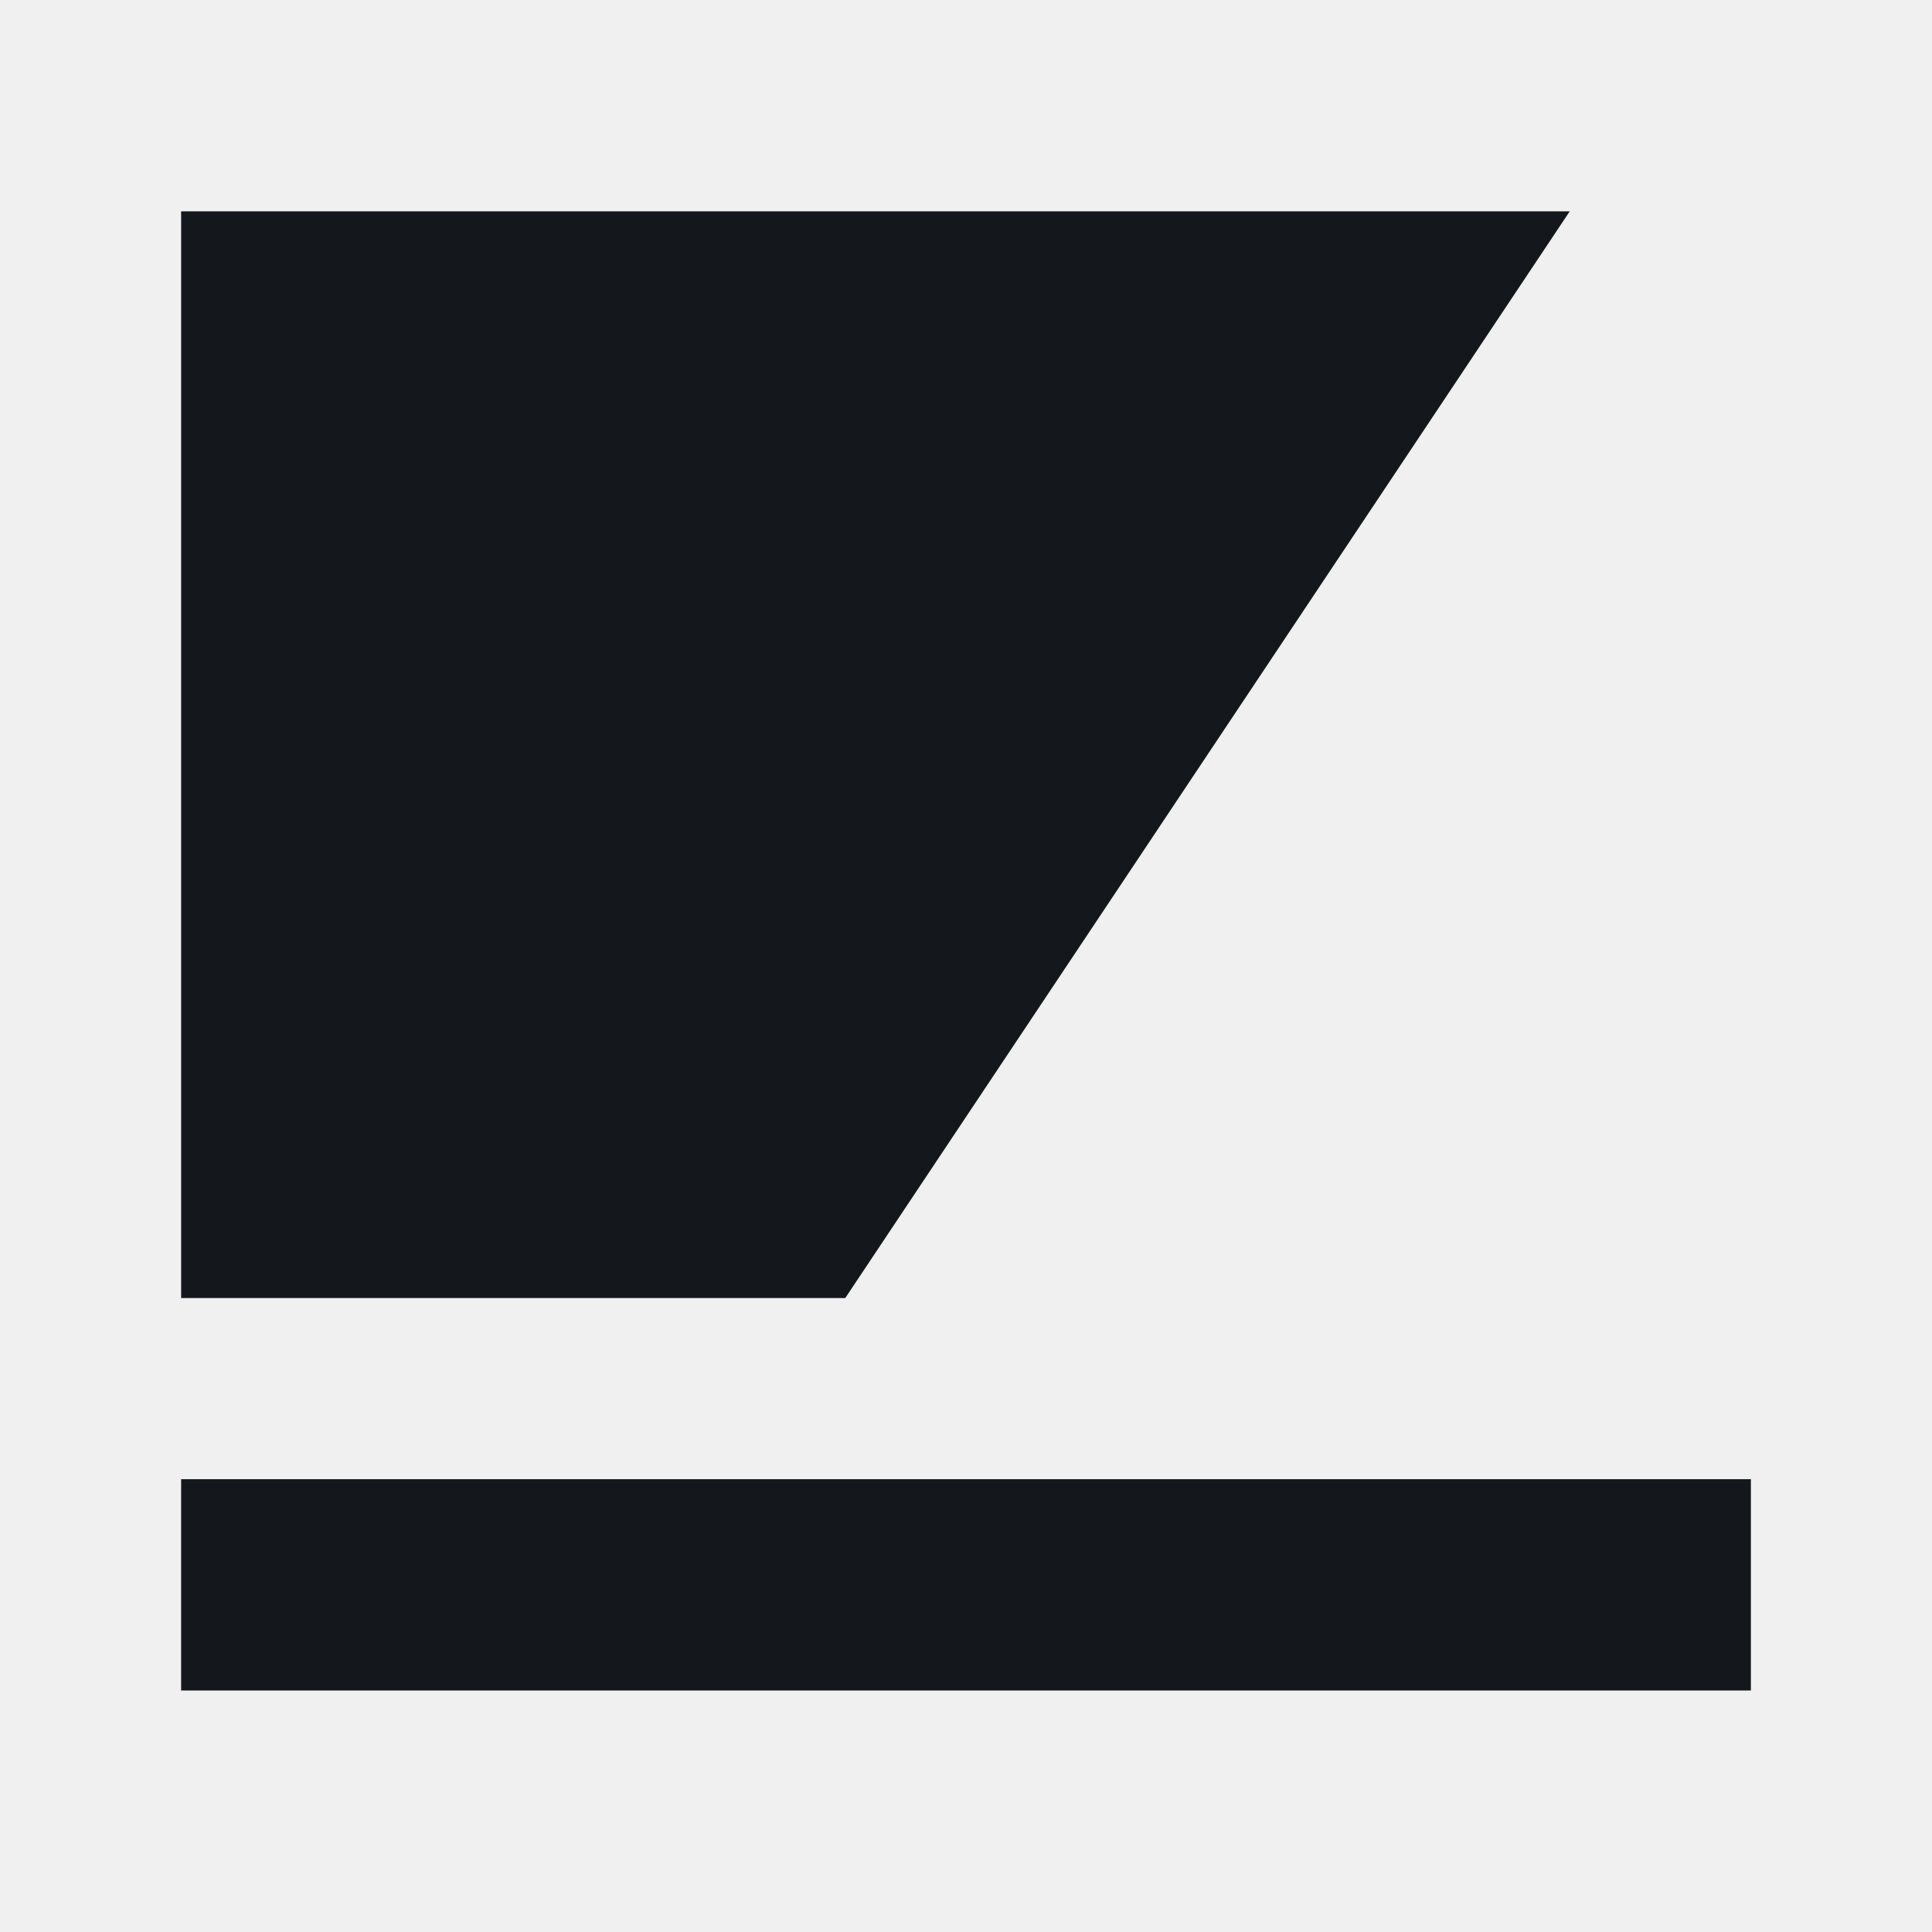
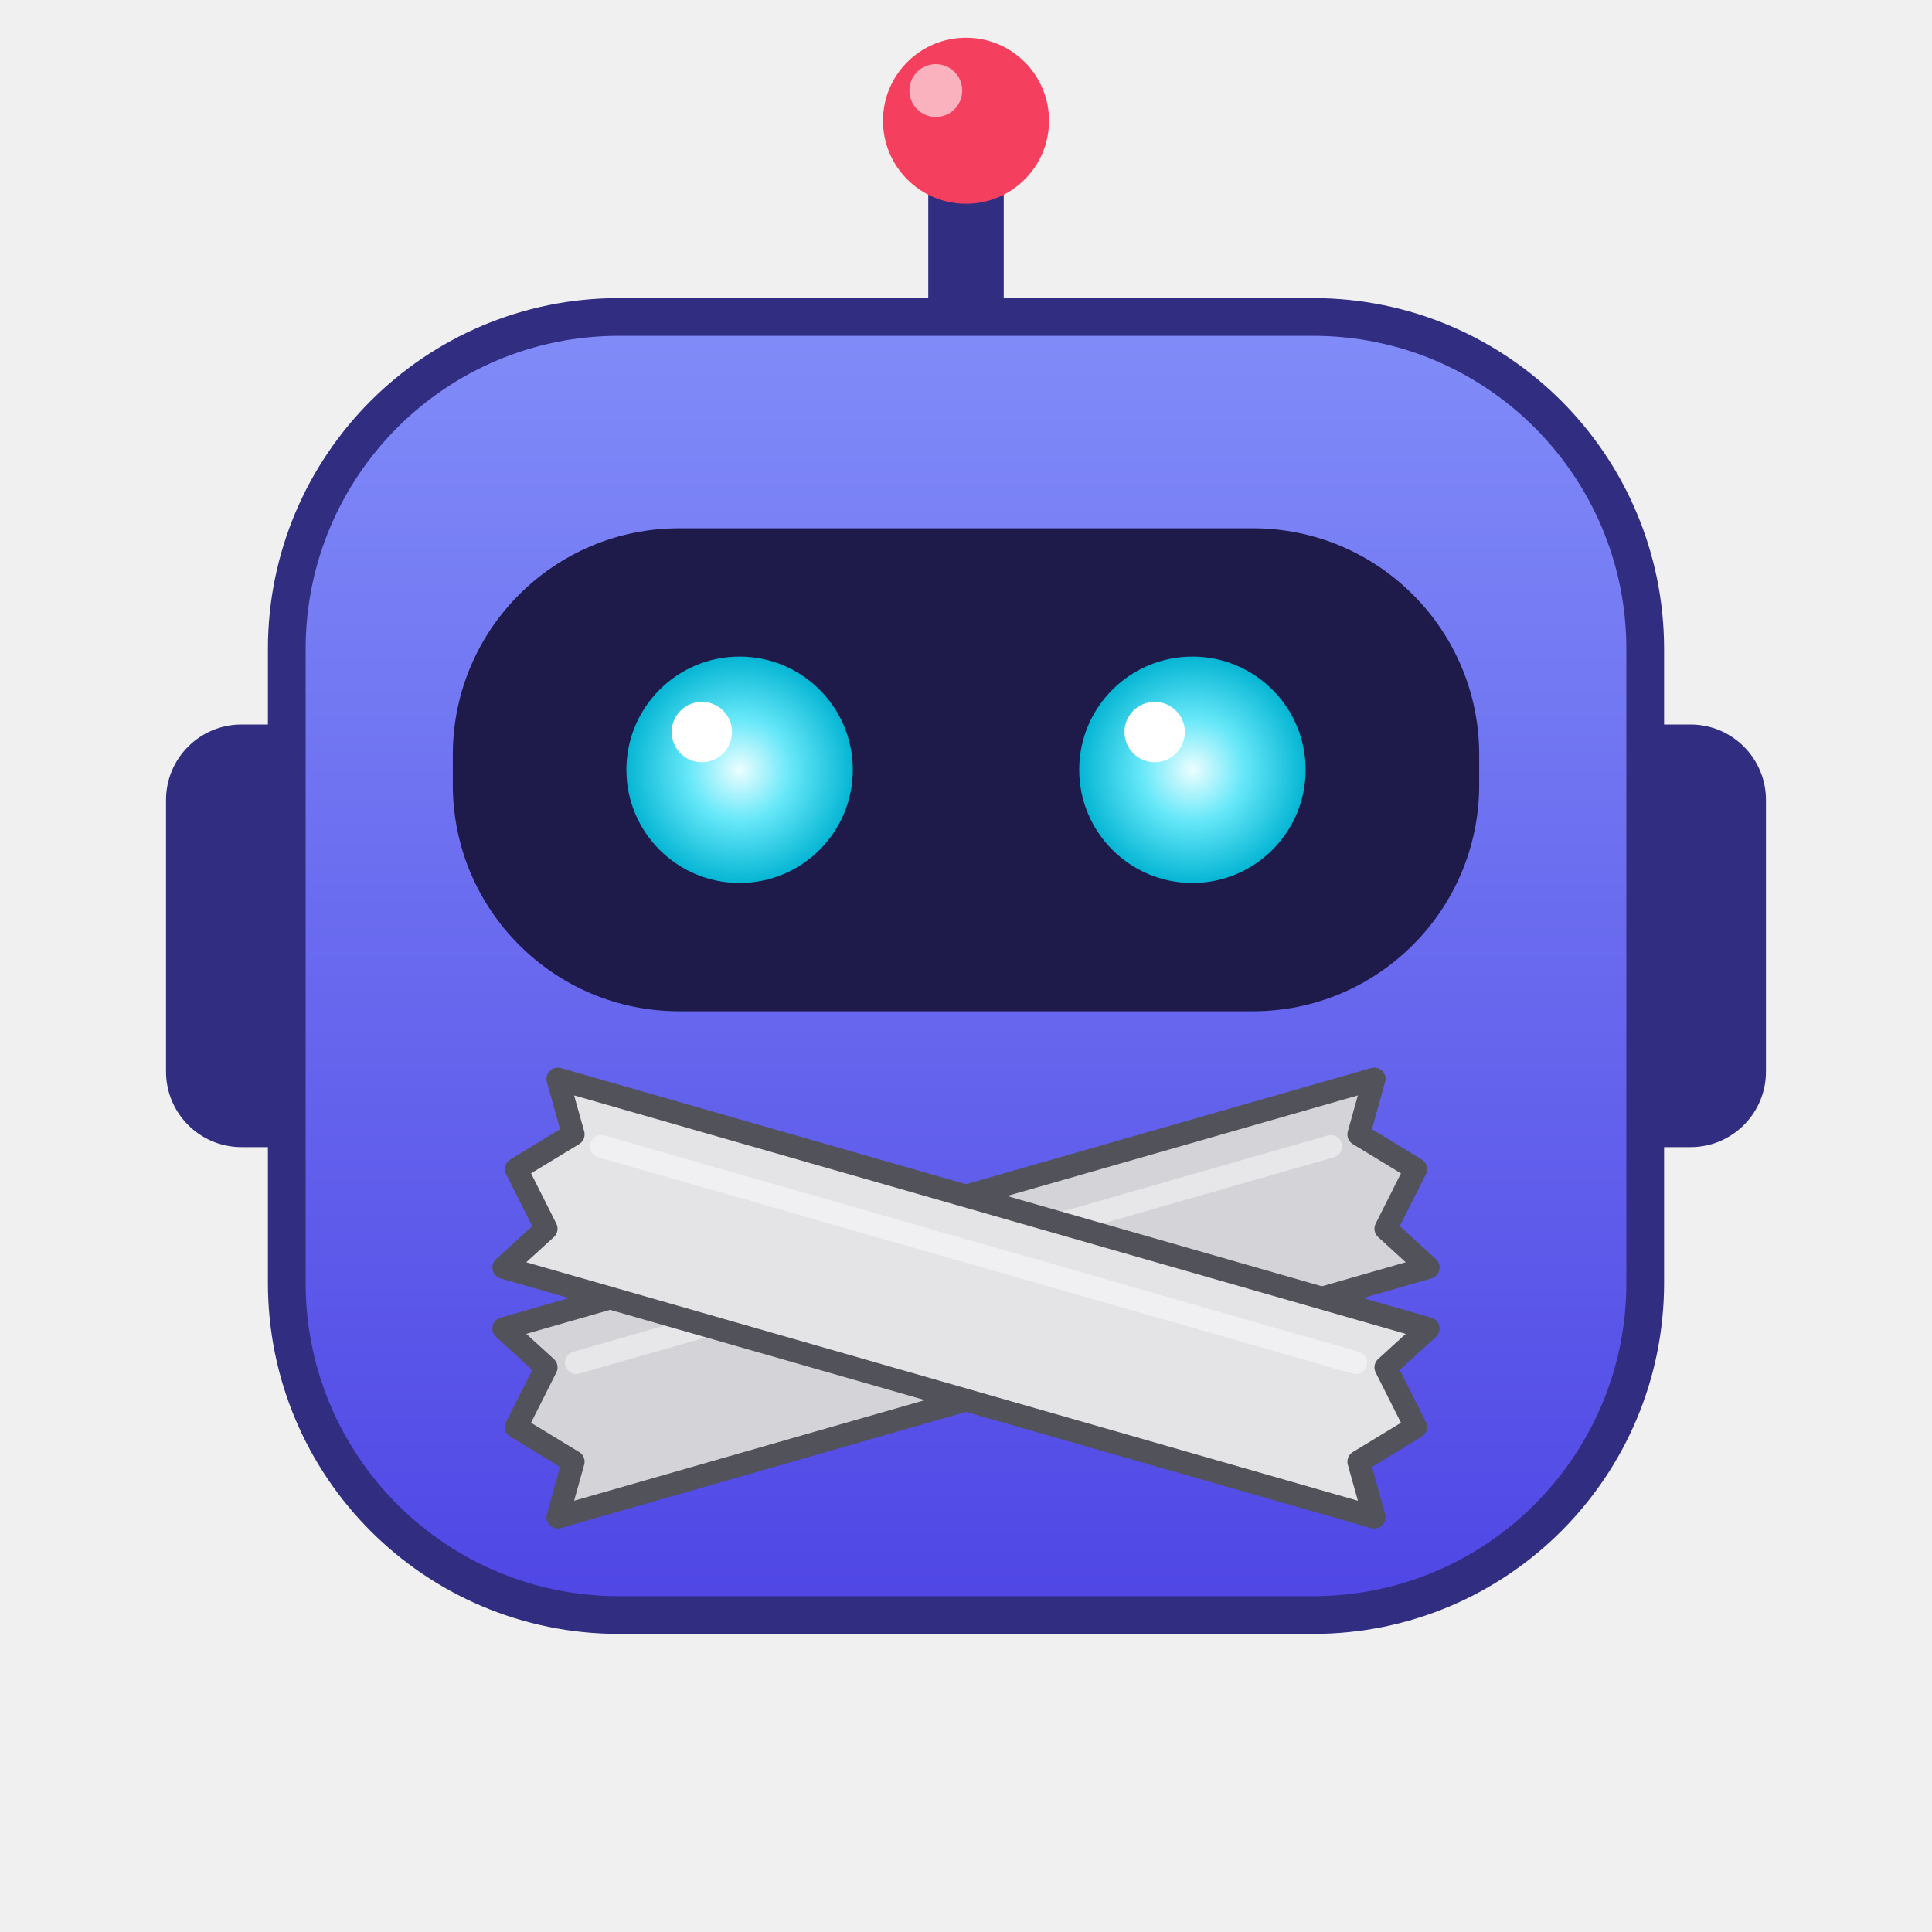
- <svg xmlns="http://www.w3.org/2000/svg" viewBox="0 0 64 64">
-   <style>
-     .m { fill: #14181D }
-     @media (prefers-color-scheme: dark) { .m { fill: #F5F2EC } }
-   </style>
-   <path class="m" d="M6 7 H52 L28 43 H6 Z" />
-   <rect class="m" x="6" y="49" width="52" height="7" />
+ <svg xmlns="http://www.w3.org/2000/svg" viewBox="0 0 256 256" width="256" height="256" role="img" aria-label="motus: robot with taped mouth">
+   <defs>
+     <linearGradient id="hd" x1="0" y1="0" x2="0" y2="1">
+       <stop offset="0" stop-color="#818CF8" />
+       <stop offset="1" stop-color="#4F46E5" />
+     </linearGradient>
+     <radialGradient id="gl" cx=".5" cy=".5" r=".5">
+       <stop offset="0" stop-color="#ECFEFF" />
+       <stop offset=".45" stop-color="#67E8F9" />
+       <stop offset="1" stop-color="#06B6D4" />
+     </radialGradient>
+   </defs>
+   <rect x="123" y="18" width="10" height="28" rx="5" fill="#312E81" />
+   <circle cx="128" cy="16" r="11" fill="#F43F5E" />
+   <circle cx="124" cy="12" r="3.5" fill="#fff" opacity=".6" />
+   <rect x="22" y="96" width="24" height="56" rx="10" fill="#312E81" />
+   <rect x="210" y="96" width="24" height="56" rx="10" fill="#312E81" />
+   <rect x="38" y="42" width="180" height="172" rx="44" fill="url(#hd)" stroke="#312E81" stroke-width="5" />
+   <rect x="60" y="70" width="136" height="64" rx="30" fill="#1E1B4B" />
+   <circle cx="98" cy="102" r="15" fill="url(#gl)" />
+   <circle cx="158" cy="102" r="15" fill="url(#gl)" />
+   <circle cx="93" cy="97" r="4" fill="#fff" />
+   <circle cx="153" cy="97" r="4" fill="#fff" />
+   <g transform="rotate(-16 128 172)">
+     <polygon points="68,159 188,159 184,165.5 190,172 184,178.5 188,185 68,185 72,178.5 66,172 72,165.5" fill="#D4D4D8" stroke="#52525B" stroke-width="3" stroke-linejoin="round" />
+     <line x1="76" y1="166" x2="180" y2="166" stroke="#fff" stroke-width="3" stroke-linecap="round" opacity=".45" />
+   </g>
+   <g transform="rotate(16 128 172)">
+     <polygon points="68,159 188,159 184,165.5 190,172 184,178.5 188,185 68,185 72,178.5 66,172 72,165.5" fill="#E4E4E7" stroke="#52525B" stroke-width="3" stroke-linejoin="round" />
+     <line x1="76" y1="166" x2="180" y2="166" stroke="#fff" stroke-width="3" stroke-linecap="round" opacity=".45" />
+   </g>
</svg>
